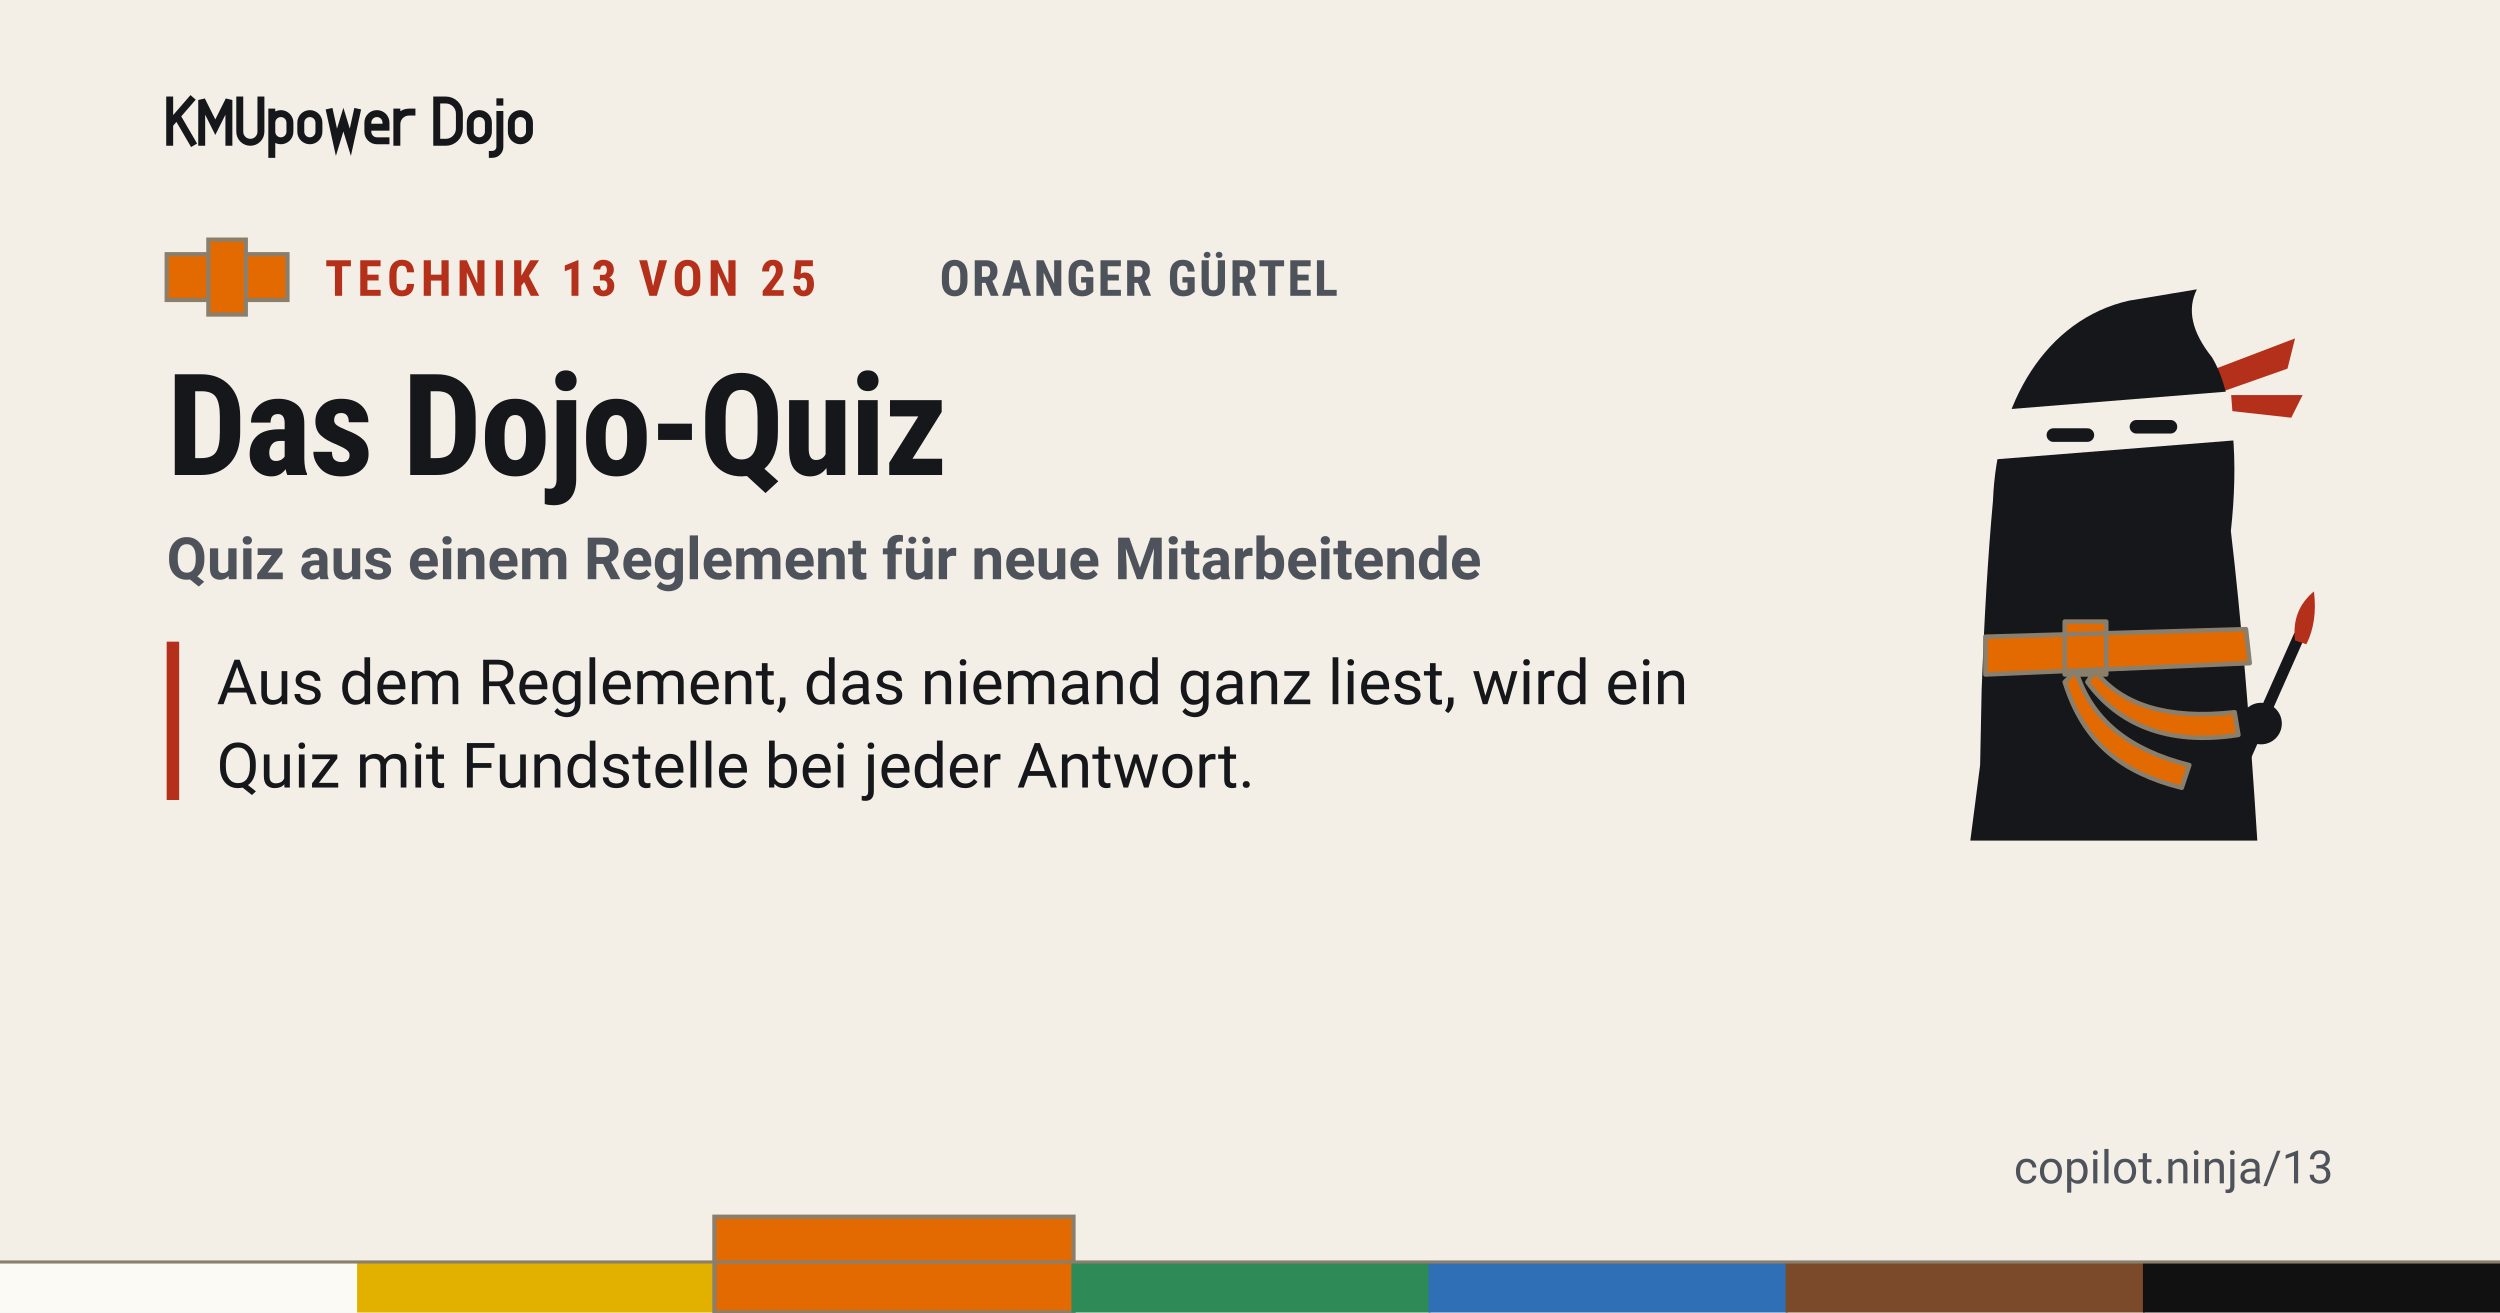
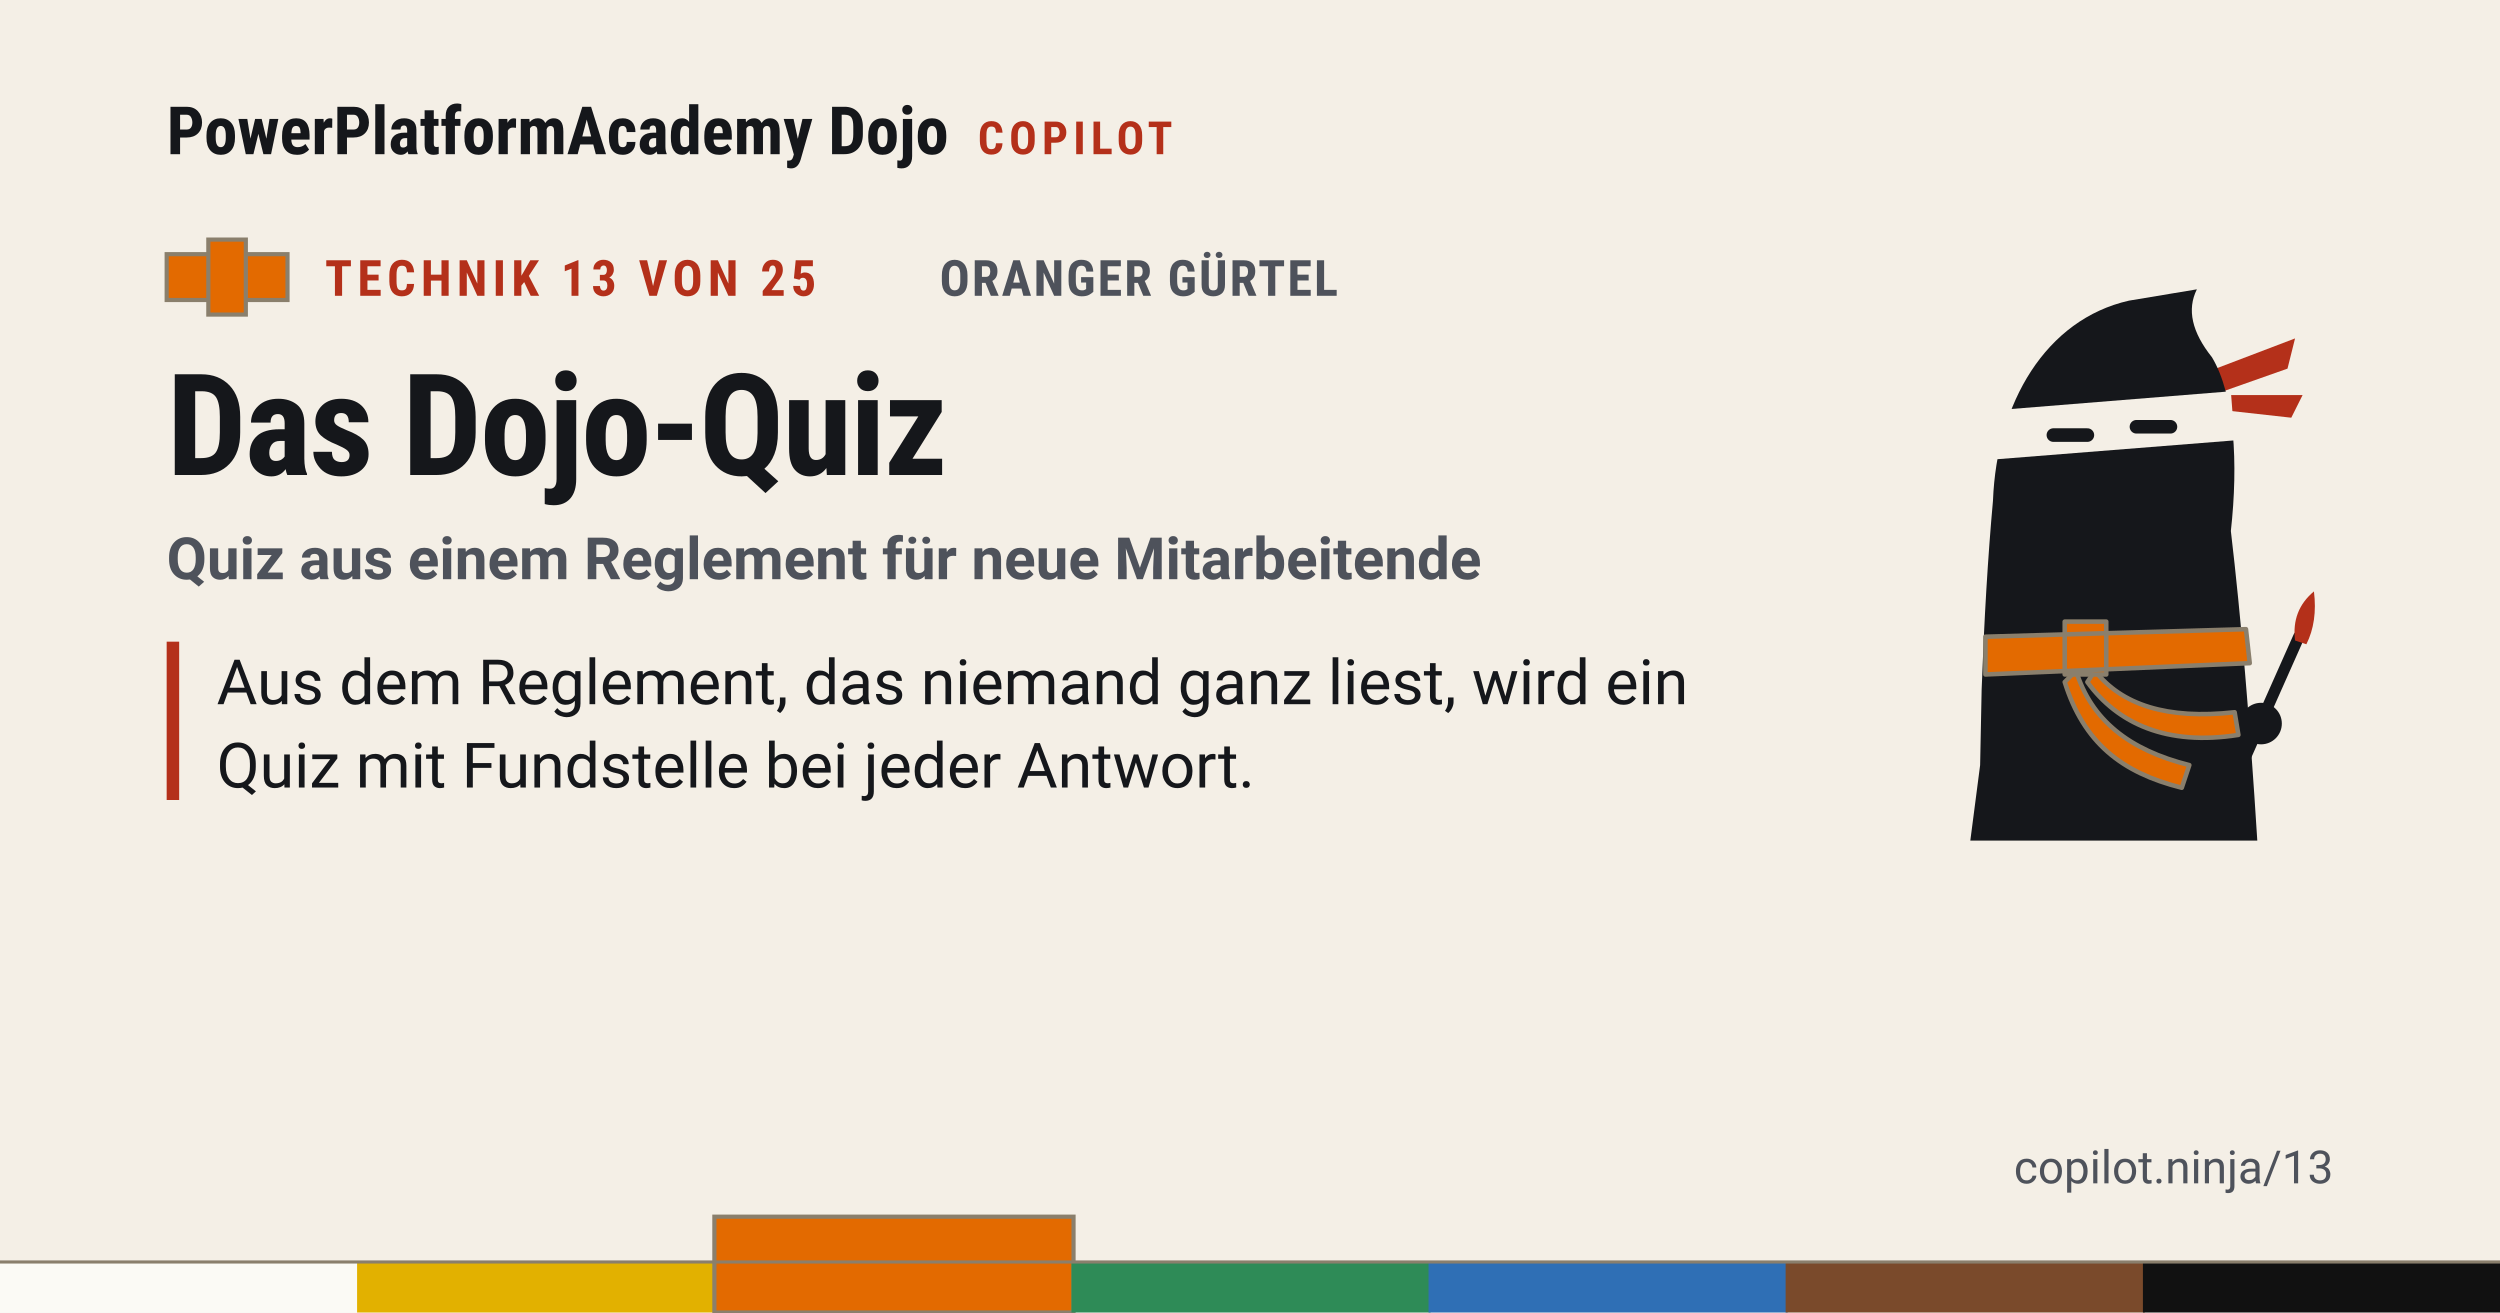
<svg xmlns="http://www.w3.org/2000/svg" width="1200" height="630" viewBox="0 0 1200 630" role="img" aria-label="Technik 13: Das Dojo-Quiz. Aus dem Reglement, das niemand ganz liest, wird ein Quiz mit Fundstelle bei jeder Antwort.">
  <rect width="1200" height="630" fill="#F4EFE6" />
-   <g transform="translate(80 48) scale(1.45)" fill="none" stroke="#15171B" stroke-width="2.3" stroke-linecap="square">
-     <path d="M1 0V14M8 0L1.5 7.5M3.6 5.6L8.5 14M11.6 14V0L16.1 9L20.6 0V14M24.2 0V10.5A3.5 3.5 0 0 0 31.2 10.5V0M34.8 18V4M34.8 7.5A3 3 0 0 1 40.8 7.5V10.5A3 3 0 0 1 34.8 10.5M44.4 7.5A3 3 0 0 1 50.4 7.5V10.5A3 3 0 0 1 44.4 10.5ZM54 4L56.2 14L58.5 6.5L60.8 14L63 4M66.8 9H72.6V7.5A3 3 0 0 0 66.6 7.5V10.5A3 3 0 0 0 69.6 13.5H72.6M76.2 14V4M76.2 8A4 4 0 0 1 80.2 4H81.2M89.4 0H92.4A4.5 4.5 0 0 1 96.9 4.5V9.5A4.5 4.5 0 0 1 92.4 14H89.4ZM100.5 7.5A3 3 0 0 1 106.5 7.5V10.5A3 3 0 0 1 100.5 10.5ZM110.3 4.8V15.5A2.5 2.5 0 0 1 107.8 18M110.3 0.6V0.7M114.1 7.5A3 3 0 0 1 120.1 7.5V10.5A3 3 0 0 1 114.1 10.5Z" />
-   </g>
+   <text x="80" y="74" font-family="Bahnschrift, 'Avenir Next Condensed', 'Roboto Condensed', 'Arial Narrow', sans-serif" font-stretch="condensed" font-weight="600" font-size="32" fill="#15171B">PowerPlatformAcademy Dojo<tspan font-weight="700" font-size="22" letter-spacing="2.5" fill="#B4301A" dx="14">COPILOT</tspan>
+   </text>
  <rect x="80" y="122" width="58" height="22" fill="#E36A00" stroke="#8A7F6C" stroke-width="2" />
  <rect x="100" y="115" width="18" height="36" fill="#E36A00" stroke="#8A7F6C" stroke-width="2" />
  <text x="156" y="142" font-family="Bahnschrift, 'Avenir Next Condensed', 'Roboto Condensed', 'Arial Narrow', sans-serif" font-weight="700" font-size="24" letter-spacing="2.5" fill="#B4301A">TECHNIK 13 VON 25</text>
  <text x="451" y="142" font-family="Bahnschrift, 'Avenir Next Condensed', 'Roboto Condensed', 'Arial Narrow', sans-serif" font-weight="600" font-size="24" letter-spacing="1" fill="#4E525B">ORANGER GÜRTEL</text>
  <text x="80" y="228" font-size="68" font-family="Bahnschrift, 'Avenir Next Condensed', 'Roboto Condensed', 'Arial Narrow', sans-serif" font-weight="700" fill="#15171B" letter-spacing="-1">Das Dojo-Quiz</text>
  <text x="80" y="278" font-size="28" font-family="'Segoe UI', system-ui, -apple-system, Roboto, Arial, sans-serif" font-weight="600" fill="#4E525B">Quiz aus einem Reglement für neue Mitarbeitende</text>
  <rect x="80" y="308" width="6" height="76" fill="#B4301A" />
  <text x="104" y="338" font-size="30" font-family="'Segoe UI', system-ui, -apple-system, Roboto, Arial, sans-serif" fill="#15171B">Aus dem Reglement, das niemand ganz liest, wird ein</text>
  <text x="104" y="378" font-size="30" font-family="'Segoe UI', system-ui, -apple-system, Roboto, Arial, sans-serif" fill="#15171B">Quiz mit Fundstelle bei jeder Antwort.</text>
  <svg x="902" y="128" width="218" height="290" viewBox="0 0 120 160">
    <style>.t-koerper{fill:#15171B}.t-gesicht{fill:#F4EFE6}.t-augen{fill:none;stroke:#15171B;stroke-width:3.6;stroke-linecap:round}.t-band,.t-pinsel-spitze{fill:#B4301A}.t-guertel,.t-guertel-enden{fill:#E36A00;stroke:#8A7F6C;stroke-width:1.2;stroke-linejoin:round}.t-pinsel-stiel{fill:none;stroke:#15171B;stroke-width:3;stroke-linecap:round}.t-hand{fill:#15171B}.t-rolle,.t-strich{display:none}</style>
    <g class="t-figur">
      <path class="t-band" d="M89 27l21-8-2 8-17 6zM90 34h22l-3 6-18-2z" />
      <path class="t-koerper" d="M24 152l2.6-20 .4-20q1-28 3-50c1-26 14-48 36-53l18-3q-4 8 4 18c6 10 7 28 5 46q4 34 7 82z" />
      <path class="t-gesicht" d="M31 38l62-5 1 13-63 5z" />
      <path class="t-augen" d="M46 44.6h9M68 42.4h9" />
      <g class="t-rolle">
        <path class="t-rolle-blatt" d="M30 114h60v18H30z" />
        <path class="t-rolle-zeilen" d="M38 120h40M38 126h28" />
        <path class="t-rolle-enden" d="M25 111h6v24h-6zM89 111h6v24h-6z" />
      </g>
      <path class="t-guertel-enden" d="M52 107c4 13 14 21 30 25l-2 6c-16-4-26-12-31-28zM57 107c7 9 19 13 37 11l1 6c-19 3-32-3-40-14z" />
      <path class="t-guertel" d="M28 98l69-2 1 9-70 3zM49 94h11v14H49z" />
      <g class="t-pinsel">
        <path class="t-pinsel-stiel" d="M95 134l16-36" />
        <path class="t-pinsel-spitze" d="M110 99q-1-8 5-13 1 8-2 14z" />
        <circle class="t-hand" cx="101" cy="121" r="5.5" />
      </g>
      <path class="t-strich" pathLength="1" d="M24 152l2.6-20 .4-20q1-28 3-50c1-26 14-48 36-53l18-3q-4 8 4 18c6 10 7 28 5 46q4 34 7 82z" />
    </g>
  </svg>
  <text x="1120" y="568" text-anchor="end" font-family="'Segoe UI', system-ui, -apple-system, Roboto, Arial, sans-serif" font-size="22" fill="#4E525B">copilot.ninja/13</text>
  <rect x="0.0" y="606" width="172.4" height="24" fill="#FBFAF5" />
  <rect x="171.4" y="606" width="172.4" height="24" fill="#E2B100" />
  <rect x="342.9" y="584" width="172.4" height="46" fill="#E36A00" stroke="#8A7F6C" stroke-width="2" />
  <rect x="514.3" y="606" width="172.4" height="24" fill="#2E8B57" />
  <rect x="685.7" y="606" width="172.4" height="24" fill="#2F6FB5" />
  <rect x="857.1" y="606" width="172.4" height="24" fill="#7A4A2B" />
  <rect x="1028.6" y="606" width="172.4" height="24" fill="#111111" />
  <rect x="0" y="605" width="1200" height="1.5" fill="#8A7F6C" />
</svg>
